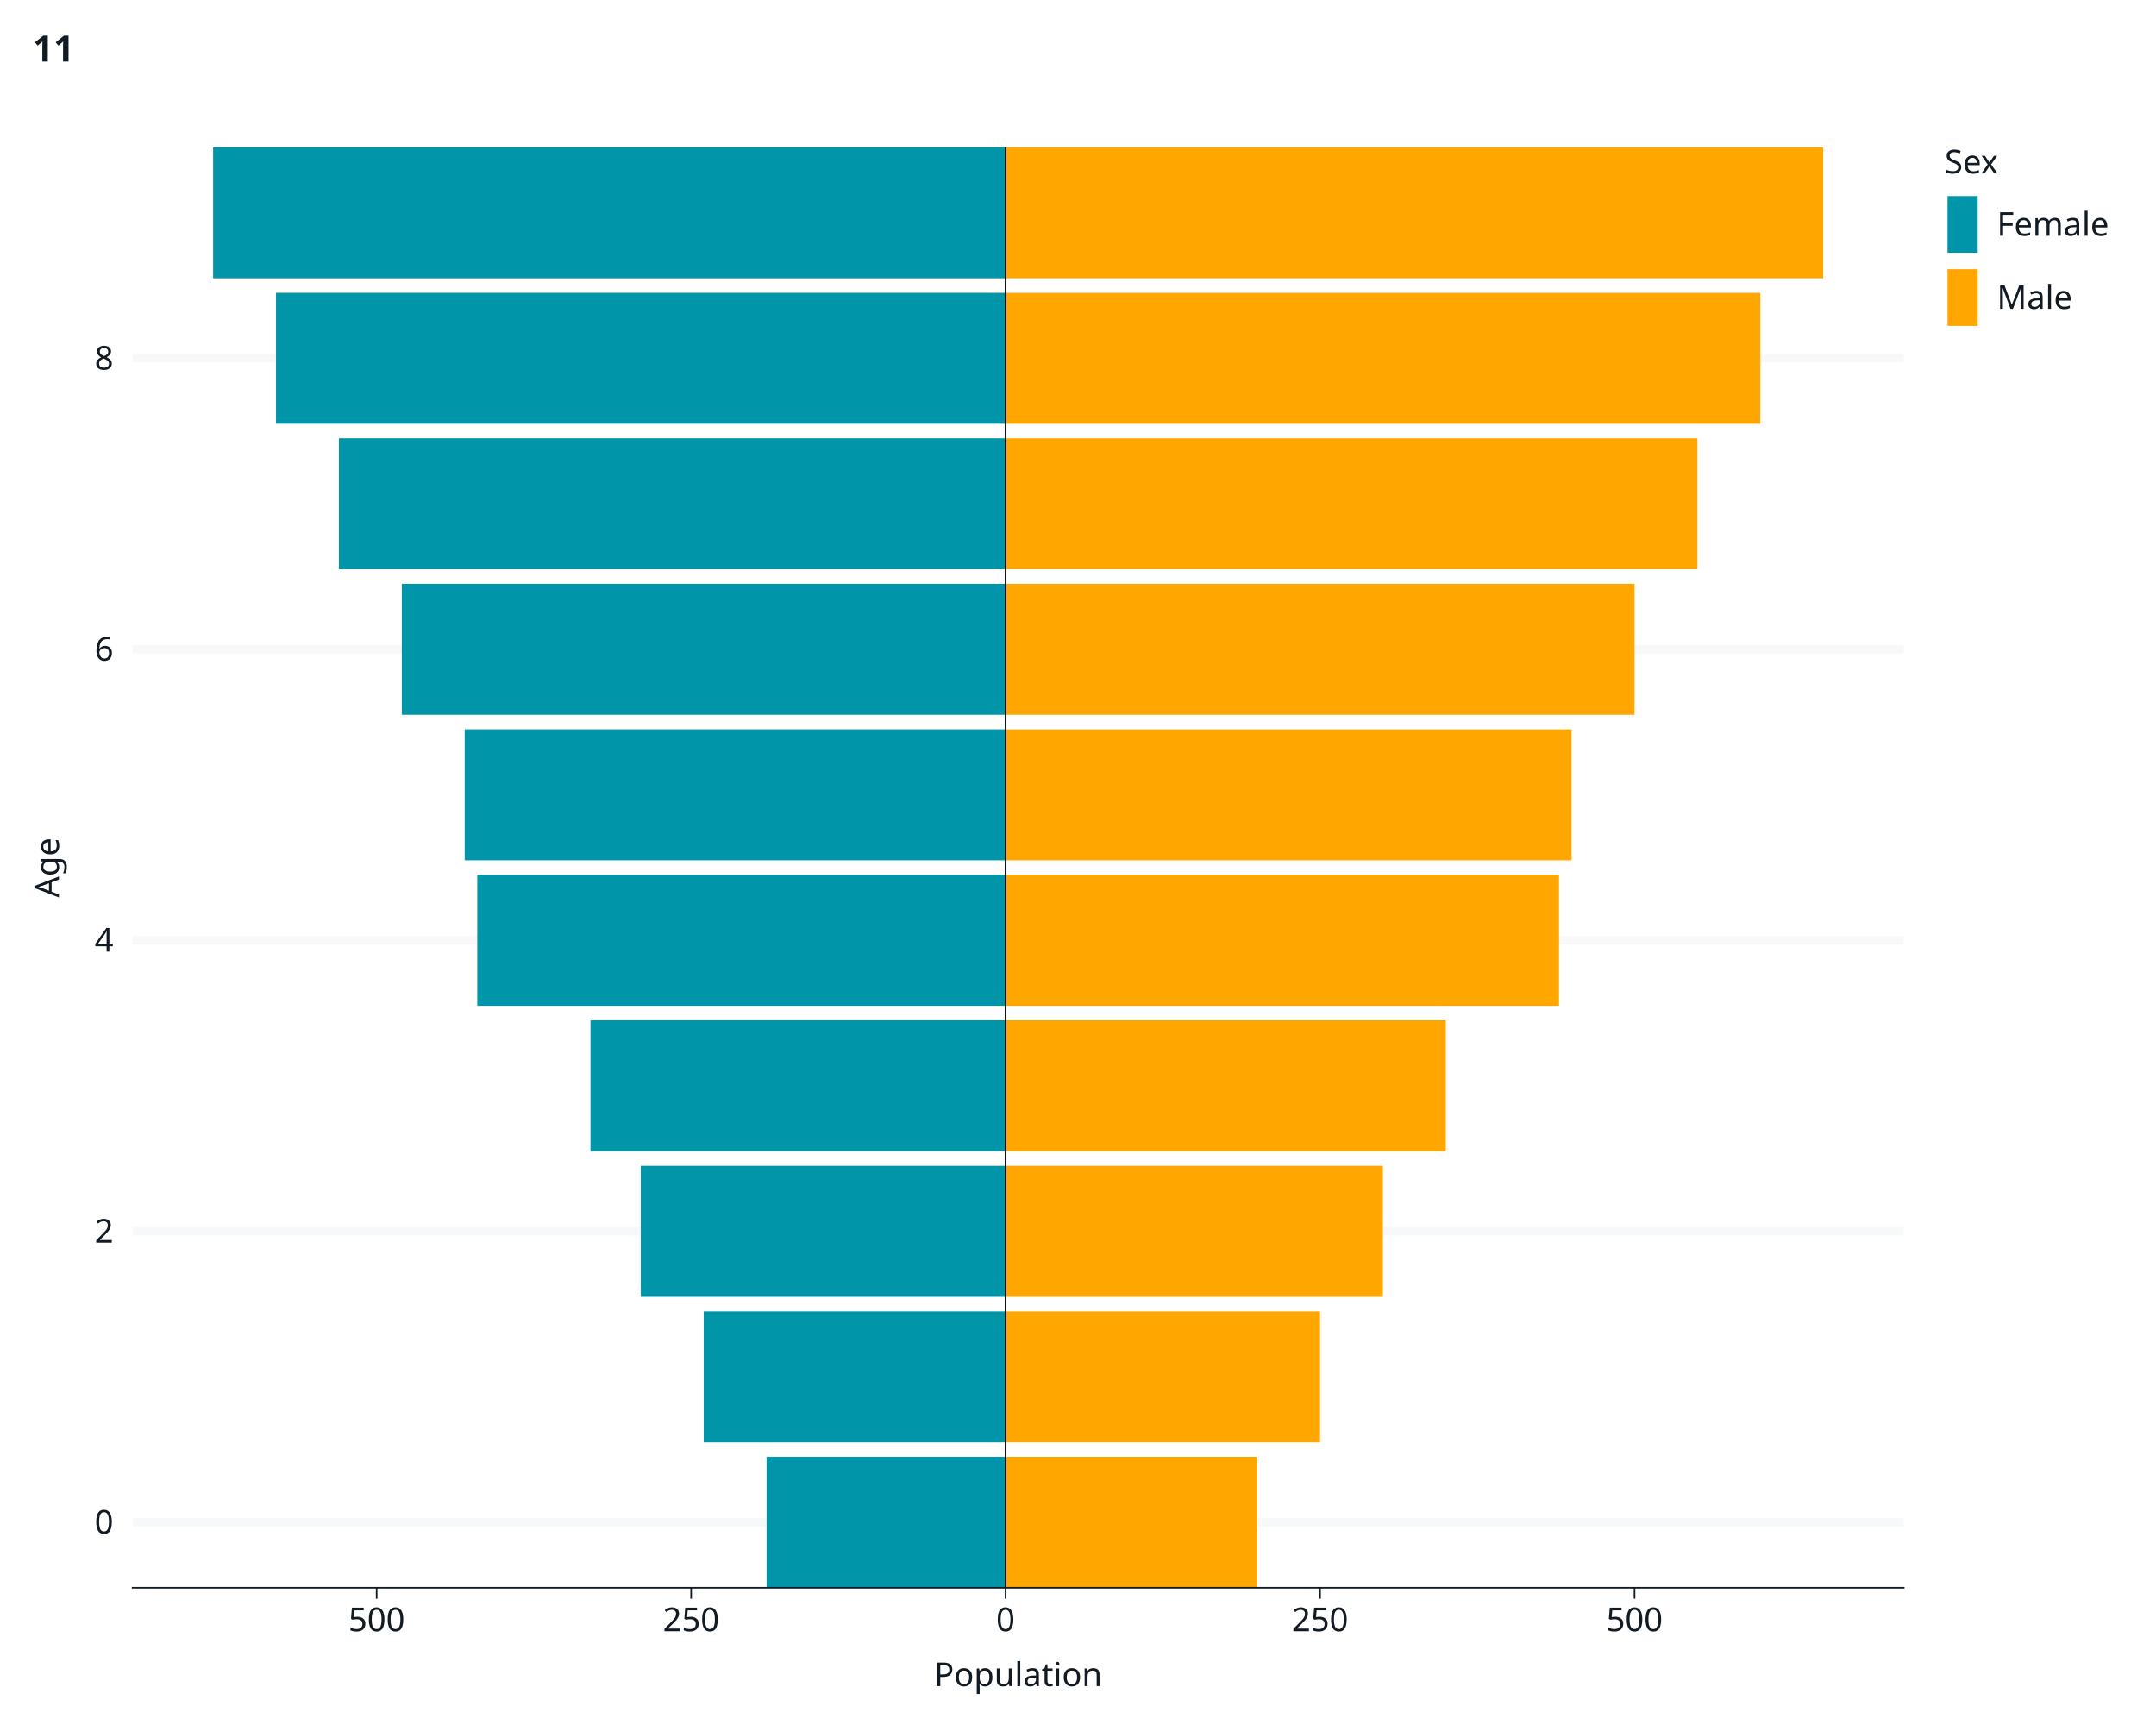
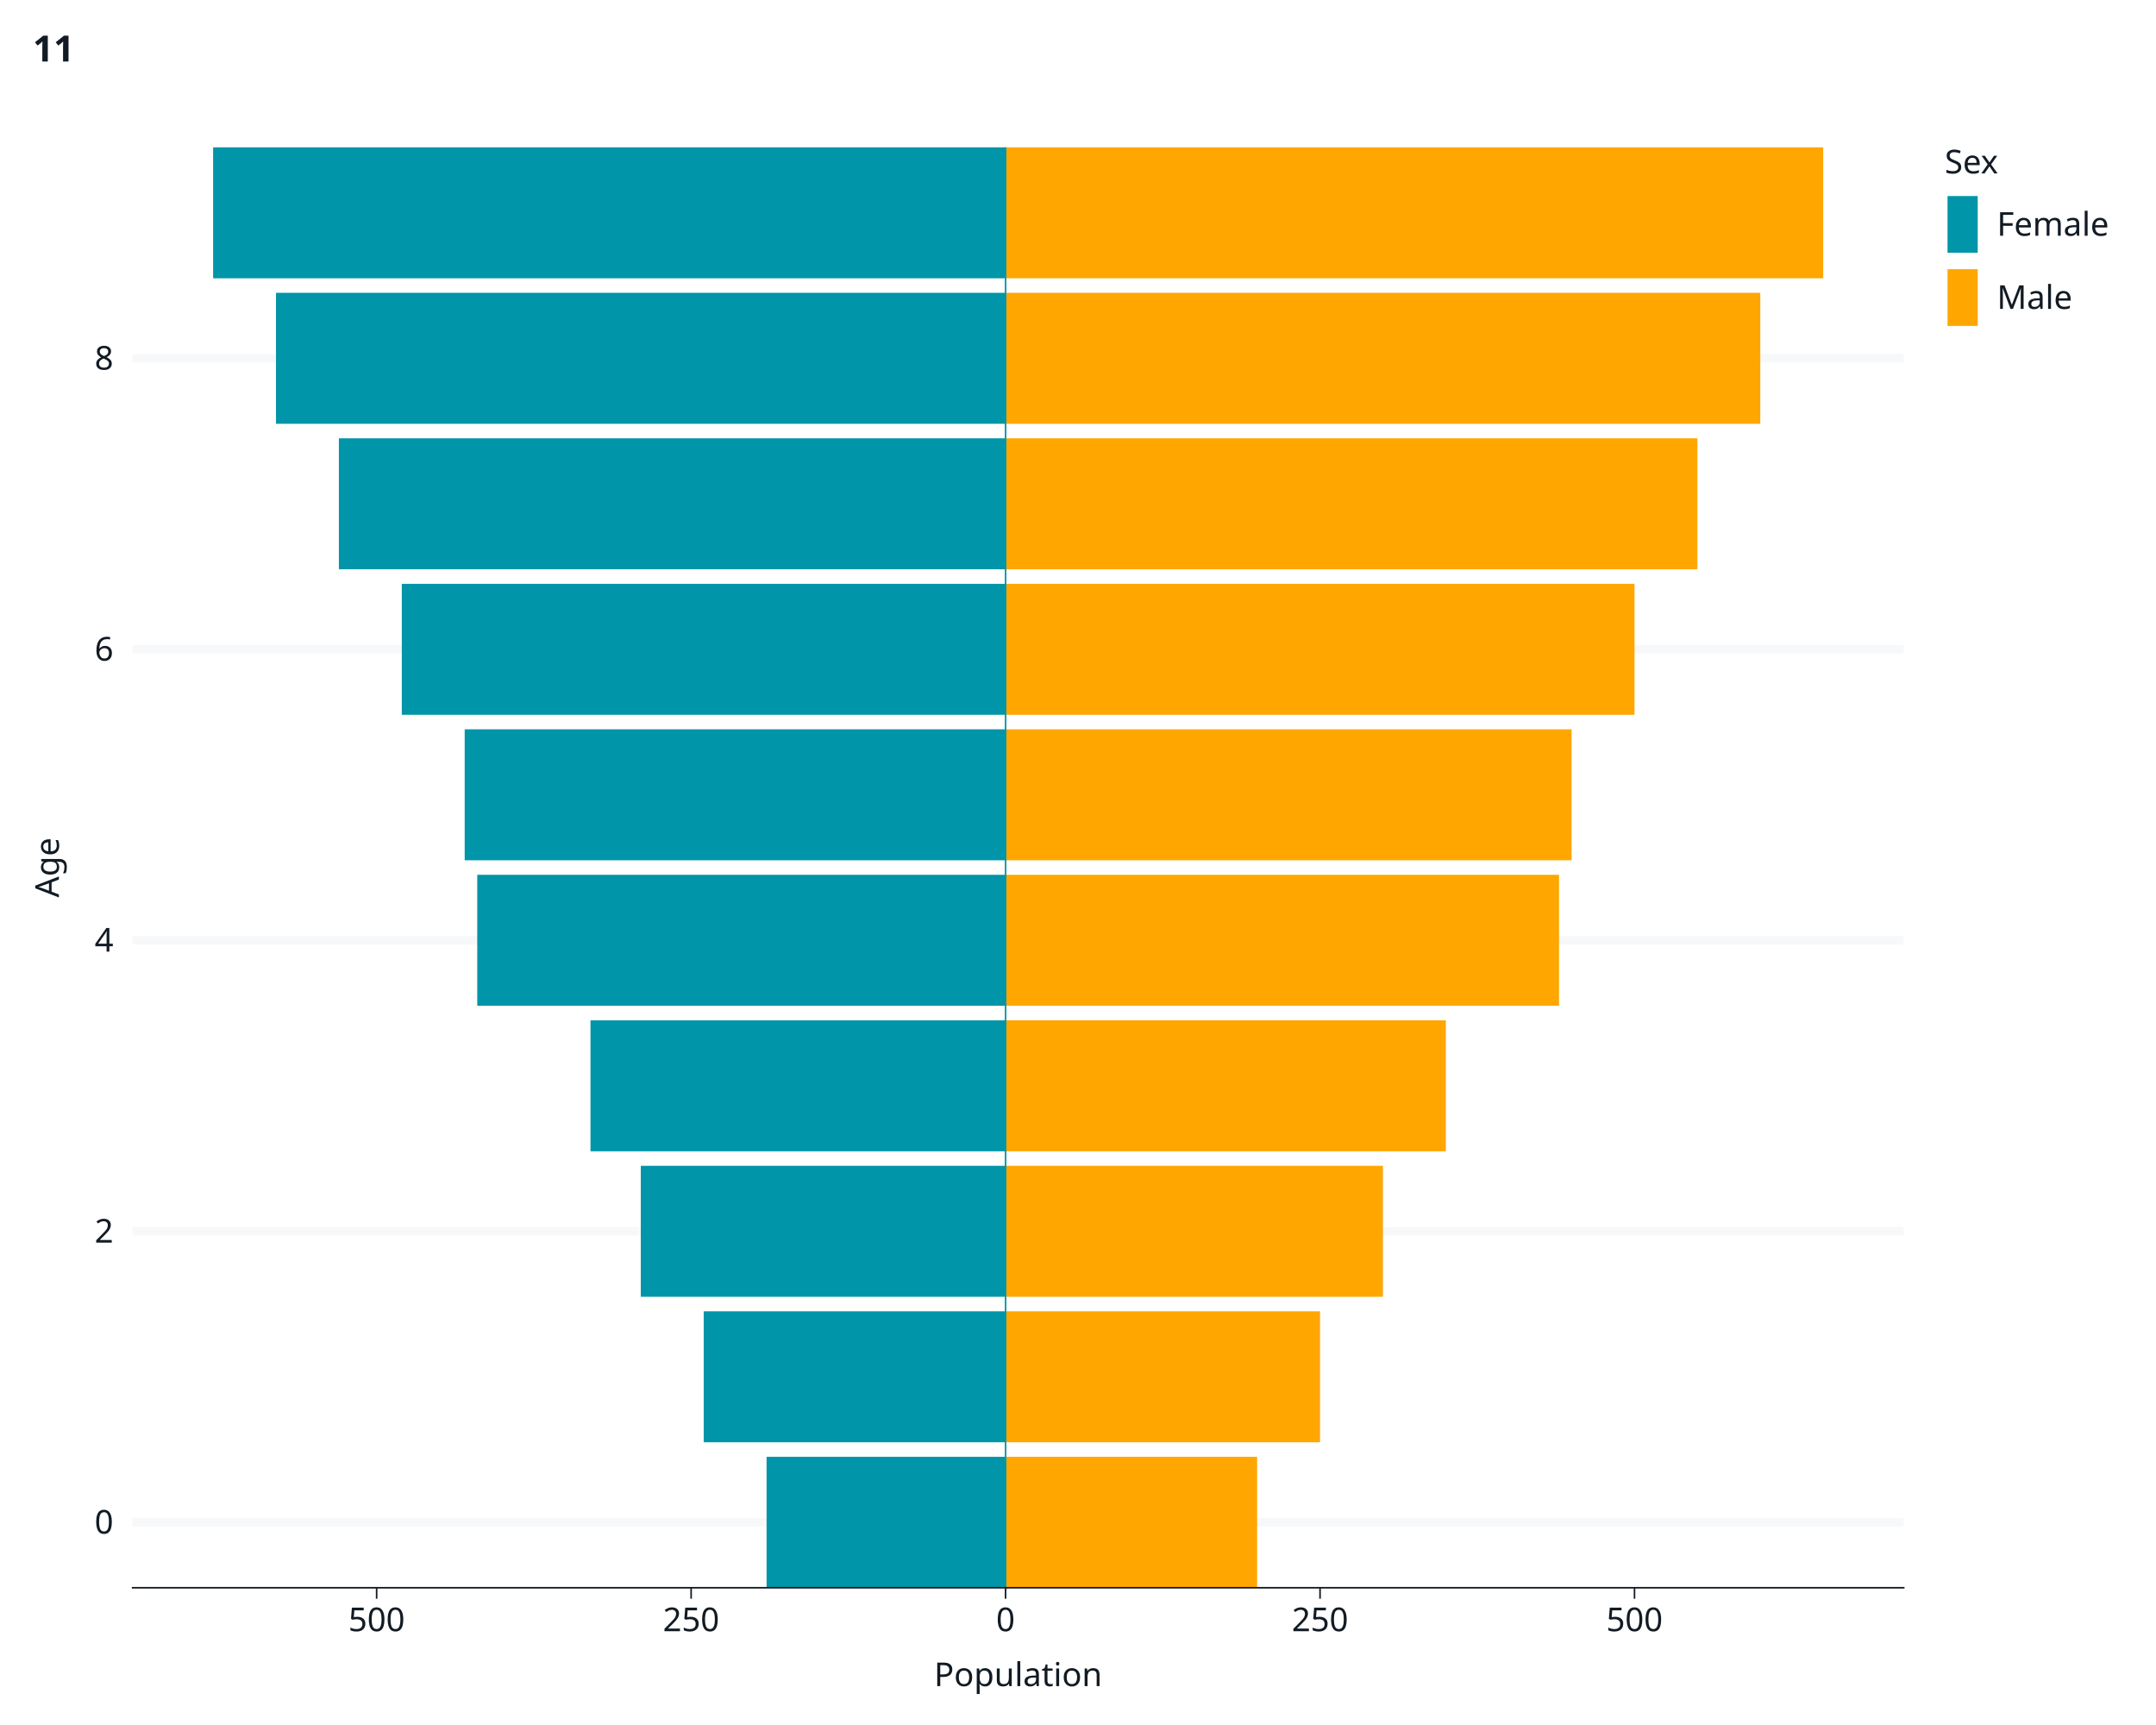
<svg xmlns="http://www.w3.org/2000/svg" class="svglite" data-engine-version="2.0" width="720.00pt" height="576.00pt" viewBox="0 0 720.00 576.00">
  <defs>
    <style type="text/css">
    .svglite line, .svglite polyline, .svglite polygon, .svglite path, .svglite rect, .svglite circle {
      fill: none;
      stroke: #000000;
      stroke-linecap: round;
      stroke-linejoin: round;
      stroke-miterlimit: 10.00;
    }
  </style>
  </defs>
  <rect width="100%" height="100%" style="stroke: none; fill: #FFFFFF;" />
  <defs>
    <clipPath id="cpMC4wMHw3MjAuMDB8MC4wMHw1NzYuMDA=">
      <rect x="0.00" y="0.00" width="720.00" height="576.00" />
    </clipPath>
  </defs>
  <g clip-path="url(#cpMC4wMHw3MjAuMDB8MC4wMHw1NzYuMDA=)">
    <rect x="0.00" y="0.00" width="720.00" height="576.00" style="stroke-width: 1.07; stroke: #FFFFFF; fill: #FFFFFF;" />
    <rect x="44.28" y="49.20" width="591.46" height="480.98" style="stroke-width: 1.07; stroke: #FFFFFF; fill: #FFFFFF;" />
    <polyline points="73.27,530.17 73.27,49.20 " style="stroke-width: 2.84; stroke: none; stroke-linecap: butt;" />
    <polyline points="178.29,530.17 178.29,49.20 " style="stroke-width: 2.84; stroke: none; stroke-linecap: butt;" />
    <polyline points="283.30,530.17 283.30,49.20 " style="stroke-width: 2.84; stroke: none; stroke-linecap: butt;" />
    <polyline points="388.32,530.17 388.32,49.20 " style="stroke-width: 2.84; stroke: none; stroke-linecap: butt;" />
    <polyline points="493.34,530.17 493.34,49.20 " style="stroke-width: 2.84; stroke: none; stroke-linecap: butt;" />
    <polyline points="598.36,530.17 598.36,49.20 " style="stroke-width: 2.84; stroke: none; stroke-linecap: butt;" />
    <polyline points="44.28,508.31 635.75,508.31 " style="stroke-width: 2.84; stroke: #F6F8FA; stroke-linecap: butt;" />
    <polyline points="44.28,411.14 635.75,411.14 " style="stroke-width: 2.84; stroke: #F6F8FA; stroke-linecap: butt;" />
    <polyline points="44.28,313.98 635.75,313.98 " style="stroke-width: 2.84; stroke: #F6F8FA; stroke-linecap: butt;" />
    <polyline points="44.28,216.81 635.75,216.81 " style="stroke-width: 2.84; stroke: #F6F8FA; stroke-linecap: butt;" />
    <polyline points="44.28,119.64 635.75,119.64 " style="stroke-width: 2.84; stroke: #F6F8FA; stroke-linecap: butt;" />
    <polyline points="125.78,530.17 125.78,49.20 " style="stroke-width: 2.84; stroke: none; stroke-linecap: butt;" />
    <polyline points="230.80,530.17 230.80,49.20 " style="stroke-width: 2.84; stroke: none; stroke-linecap: butt;" />
    <polyline points="335.81,530.17 335.81,49.20 " style="stroke-width: 2.84; stroke: none; stroke-linecap: butt;" />
    <polyline points="440.83,530.17 440.83,49.20 " style="stroke-width: 2.84; stroke: none; stroke-linecap: butt;" />
    <polyline points="545.85,530.17 545.85,49.20 " style="stroke-width: 2.84; stroke: none; stroke-linecap: butt;" />
    <rect x="335.81" y="486.45" width="84.01" height="43.73" style="stroke-width: 1.41; stroke: none; stroke-linecap: butt; stroke-linejoin: miter; fill: #FFA600;" />
    <rect x="335.81" y="437.86" width="105.02" height="43.73" style="stroke-width: 1.41; stroke: none; stroke-linecap: butt; stroke-linejoin: miter; fill: #FFA600;" />
    <rect x="335.81" y="389.28" width="126.02" height="43.73" style="stroke-width: 1.41; stroke: none; stroke-linecap: butt; stroke-linejoin: miter; fill: #FFA600;" />
    <rect x="335.81" y="340.70" width="147.03" height="43.73" style="stroke-width: 1.41; stroke: none; stroke-linecap: butt; stroke-linejoin: miter; fill: #FFA600;" />
    <rect x="335.81" y="292.11" width="184.83" height="43.73" style="stroke-width: 1.41; stroke: none; stroke-linecap: butt; stroke-linejoin: miter; fill: #FFA600;" />
    <rect x="335.81" y="243.53" width="189.03" height="43.73" style="stroke-width: 1.41; stroke: none; stroke-linecap: butt; stroke-linejoin: miter; fill: #FFA600;" />
    <rect x="335.81" y="194.95" width="210.04" height="43.73" style="stroke-width: 1.41; stroke: none; stroke-linecap: butt; stroke-linejoin: miter; fill: #FFA600;" />
    <rect x="335.81" y="146.36" width="231.04" height="43.73" style="stroke-width: 1.41; stroke: none; stroke-linecap: butt; stroke-linejoin: miter; fill: #FFA600;" />
    <rect x="335.81" y="97.78" width="252.04" height="43.73" style="stroke-width: 1.41; stroke: none; stroke-linecap: butt; stroke-linejoin: miter; fill: #FFA600;" />
    <rect x="335.81" y="49.20" width="273.05" height="43.73" style="stroke-width: 1.41; stroke: none; stroke-linecap: butt; stroke-linejoin: miter; fill: #FFA600;" />
    <rect x="256.00" y="486.45" width="79.81" height="43.73" style="stroke-width: 1.41; stroke: none; stroke-linecap: butt; stroke-linejoin: miter; fill: #0095A8;" />
    <rect x="235.00" y="437.86" width="100.82" height="43.73" style="stroke-width: 1.41; stroke: none; stroke-linecap: butt; stroke-linejoin: miter; fill: #0095A8;" />
    <rect x="213.99" y="389.28" width="121.82" height="43.73" style="stroke-width: 1.41; stroke: none; stroke-linecap: butt; stroke-linejoin: miter; fill: #0095A8;" />
    <rect x="197.19" y="340.70" width="138.62" height="43.73" style="stroke-width: 1.41; stroke: none; stroke-linecap: butt; stroke-linejoin: miter; fill: #0095A8;" />
    <rect x="159.38" y="292.11" width="176.43" height="43.73" style="stroke-width: 1.41; stroke: none; stroke-linecap: butt; stroke-linejoin: miter; fill: #0095A8;" />
    <rect x="155.18" y="243.53" width="180.63" height="43.73" style="stroke-width: 1.41; stroke: none; stroke-linecap: butt; stroke-linejoin: miter; fill: #0095A8;" />
    <rect x="134.18" y="194.95" width="201.64" height="43.73" style="stroke-width: 1.41; stroke: none; stroke-linecap: butt; stroke-linejoin: miter; fill: #0095A8;" />
    <rect x="113.17" y="146.36" width="222.64" height="43.73" style="stroke-width: 1.41; stroke: none; stroke-linecap: butt; stroke-linejoin: miter; fill: #0095A8;" />
    <rect x="92.17" y="97.78" width="243.64" height="43.73" style="stroke-width: 1.41; stroke: none; stroke-linecap: butt; stroke-linejoin: miter; fill: #0095A8;" />
    <rect x="71.17" y="49.20" width="264.65" height="43.73" style="stroke-width: 1.41; stroke: none; stroke-linecap: butt; stroke-linejoin: miter; fill: #0095A8;" />
-     <line x1="335.81" y1="530.17" x2="335.81" y2="49.20" style="stroke-width: 0.53; stroke-linecap: butt;" />
+     <line x1="335.81" y1="530.17" x2="335.81" y2="49.20" style="stroke-width: 0.53; stroke: #0095A8; stroke-linecap: butt;" />
    <polyline points="44.28,530.17 44.28,49.20 " style="stroke-width: 0.53; stroke: none; stroke-linecap: square;" />
    <text x="37.89" y="512.10" text-anchor="end" style="font-size: 11.00px; fill: #121B24; font-family: sans;" textLength="6.12px" lengthAdjust="spacingAndGlyphs">0</text>
    <text x="37.89" y="414.93" text-anchor="end" style="font-size: 11.00px; fill: #121B24; font-family: sans;" textLength="6.12px" lengthAdjust="spacingAndGlyphs">2</text>
    <text x="37.89" y="317.76" text-anchor="end" style="font-size: 11.00px; fill: #121B24; font-family: sans;" textLength="6.12px" lengthAdjust="spacingAndGlyphs">4</text>
    <text x="37.89" y="220.59" text-anchor="end" style="font-size: 11.00px; fill: #121B24; font-family: sans;" textLength="6.12px" lengthAdjust="spacingAndGlyphs">6</text>
    <text x="37.89" y="123.43" text-anchor="end" style="font-size: 11.00px; fill: #121B24; font-family: sans;" textLength="6.12px" lengthAdjust="spacingAndGlyphs">8</text>
    <polyline points="40.63,508.31 44.28,508.31 " style="stroke-width: 0.53; stroke: none; stroke-linecap: butt;" />
    <polyline points="40.63,411.14 44.28,411.14 " style="stroke-width: 0.53; stroke: none; stroke-linecap: butt;" />
    <polyline points="40.63,313.98 44.28,313.98 " style="stroke-width: 0.53; stroke: none; stroke-linecap: butt;" />
    <polyline points="40.63,216.81 44.28,216.81 " style="stroke-width: 0.53; stroke: none; stroke-linecap: butt;" />
    <polyline points="40.63,119.64 44.28,119.64 " style="stroke-width: 0.53; stroke: none; stroke-linecap: butt;" />
    <polyline points="44.28,530.17 635.75,530.17 " style="stroke-width: 0.53; stroke: #121B24; stroke-linecap: square;" />
    <polyline points="125.78,533.83 125.78,530.17 " style="stroke-width: 0.53; stroke: #121B24; stroke-linecap: butt;" />
    <polyline points="230.80,533.83 230.80,530.17 " style="stroke-width: 0.53; stroke: #121B24; stroke-linecap: butt;" />
    <polyline points="335.81,533.83 335.81,530.17 " style="stroke-width: 0.53; stroke: #121B24; stroke-linecap: butt;" />
    <polyline points="440.83,533.83 440.83,530.17 " style="stroke-width: 0.53; stroke: #121B24; stroke-linecap: butt;" />
    <polyline points="545.85,533.83 545.85,530.17 " style="stroke-width: 0.53; stroke: #121B24; stroke-linecap: butt;" />
    <text x="125.78" y="544.68" text-anchor="middle" style="font-size: 11.00px; fill: #121B24; font-family: sans;" textLength="18.35px" lengthAdjust="spacingAndGlyphs">500</text>
    <text x="230.80" y="544.68" text-anchor="middle" style="font-size: 11.00px; fill: #121B24; font-family: sans;" textLength="18.35px" lengthAdjust="spacingAndGlyphs">250</text>
    <text x="335.81" y="544.68" text-anchor="middle" style="font-size: 11.00px; fill: #121B24; font-family: sans;" textLength="6.12px" lengthAdjust="spacingAndGlyphs">0</text>
    <text x="440.83" y="544.68" text-anchor="middle" style="font-size: 11.00px; fill: #121B24; font-family: sans;" textLength="18.35px" lengthAdjust="spacingAndGlyphs">250</text>
    <text x="545.85" y="544.68" text-anchor="middle" style="font-size: 11.00px; fill: #121B24; font-family: sans;" textLength="18.35px" lengthAdjust="spacingAndGlyphs">500</text>
    <text x="340.01" y="563.02" text-anchor="middle" style="font-size: 11.00px; fill: #121B24; font-family: sans;" textLength="51.99px" lengthAdjust="spacingAndGlyphs">Population</text>
    <text transform="translate(19.67,289.68) rotate(-90)" text-anchor="middle" style="font-size: 11.00px; fill: #121B24; font-family: sans;" textLength="19.58px" lengthAdjust="spacingAndGlyphs">Age</text>
    <rect x="641.23" y="49.20" width="56.86" height="68.79" style="stroke-width: 1.07; stroke: #FFFFFF; fill: #FFFFFF;" />
    <text x="649.44" y="57.91" style="font-size: 11.00px; fill: #121B24; font-family: sans;" textLength="18.96px" lengthAdjust="spacingAndGlyphs">Sex</text>
    <rect x="649.44" y="64.53" width="11.96" height="20.81" style="stroke-width: 1.07; stroke: #FFFFFF; fill: #FFFFFF;" />
    <rect x="650.38" y="65.46" width="10.08" height="18.94" style="stroke-width: 1.41; stroke: none; stroke-linecap: butt; stroke-linejoin: miter; fill: #0095A8;" />
    <rect x="649.44" y="88.96" width="11.96" height="20.81" style="stroke-width: 1.07; stroke: #FFFFFF; fill: #FFFFFF;" />
    <rect x="650.38" y="89.89" width="10.08" height="18.94" style="stroke-width: 1.41; stroke: none; stroke-linecap: butt; stroke-linejoin: miter; fill: #FFA600;" />
    <text x="666.88" y="78.72" style="font-size: 11.00px; fill: #121B24; font-family: sans;" textLength="36.68px" lengthAdjust="spacingAndGlyphs">Female</text>
    <text x="666.88" y="103.15" style="font-size: 11.00px; fill: #121B24; font-family: sans;" textLength="23.85px" lengthAdjust="spacingAndGlyphs">Male</text>
    <text x="10.96" y="20.54" style="font-size: 12.10px; font-weight: bold; fill: #121B24; font-family: sans;" textLength="13.46px" lengthAdjust="spacingAndGlyphs">11</text>
  </g>
</svg>
